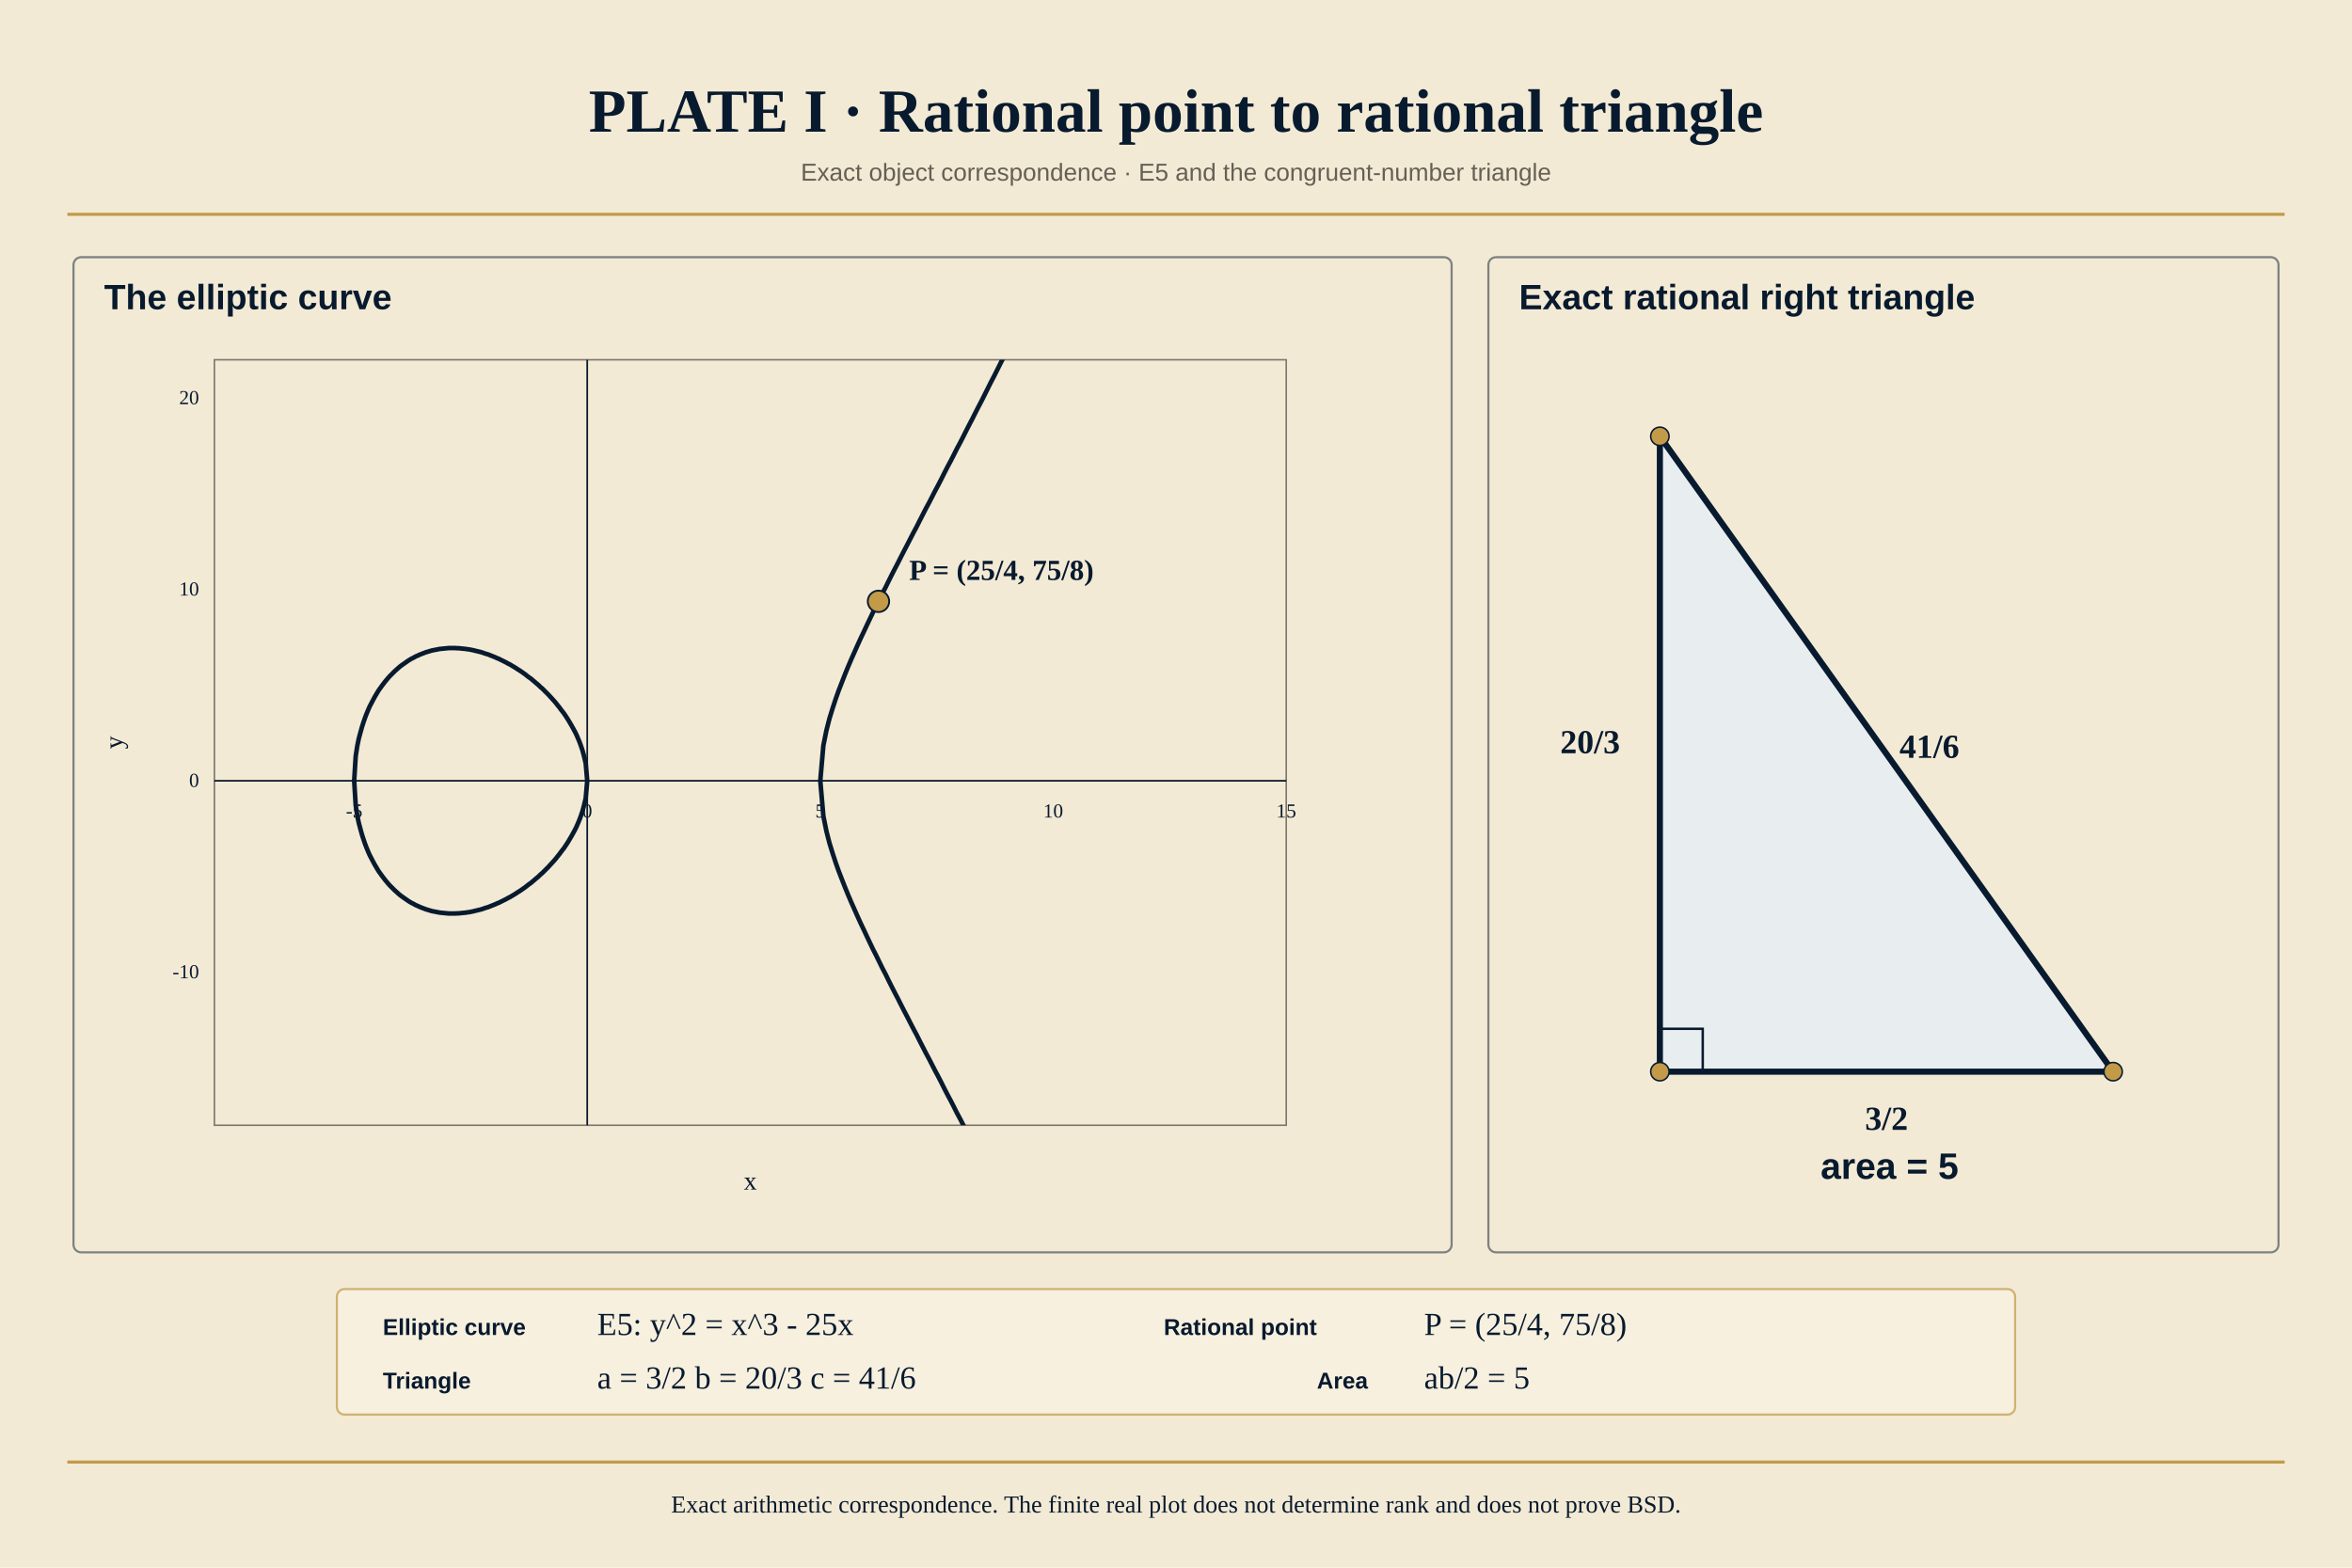
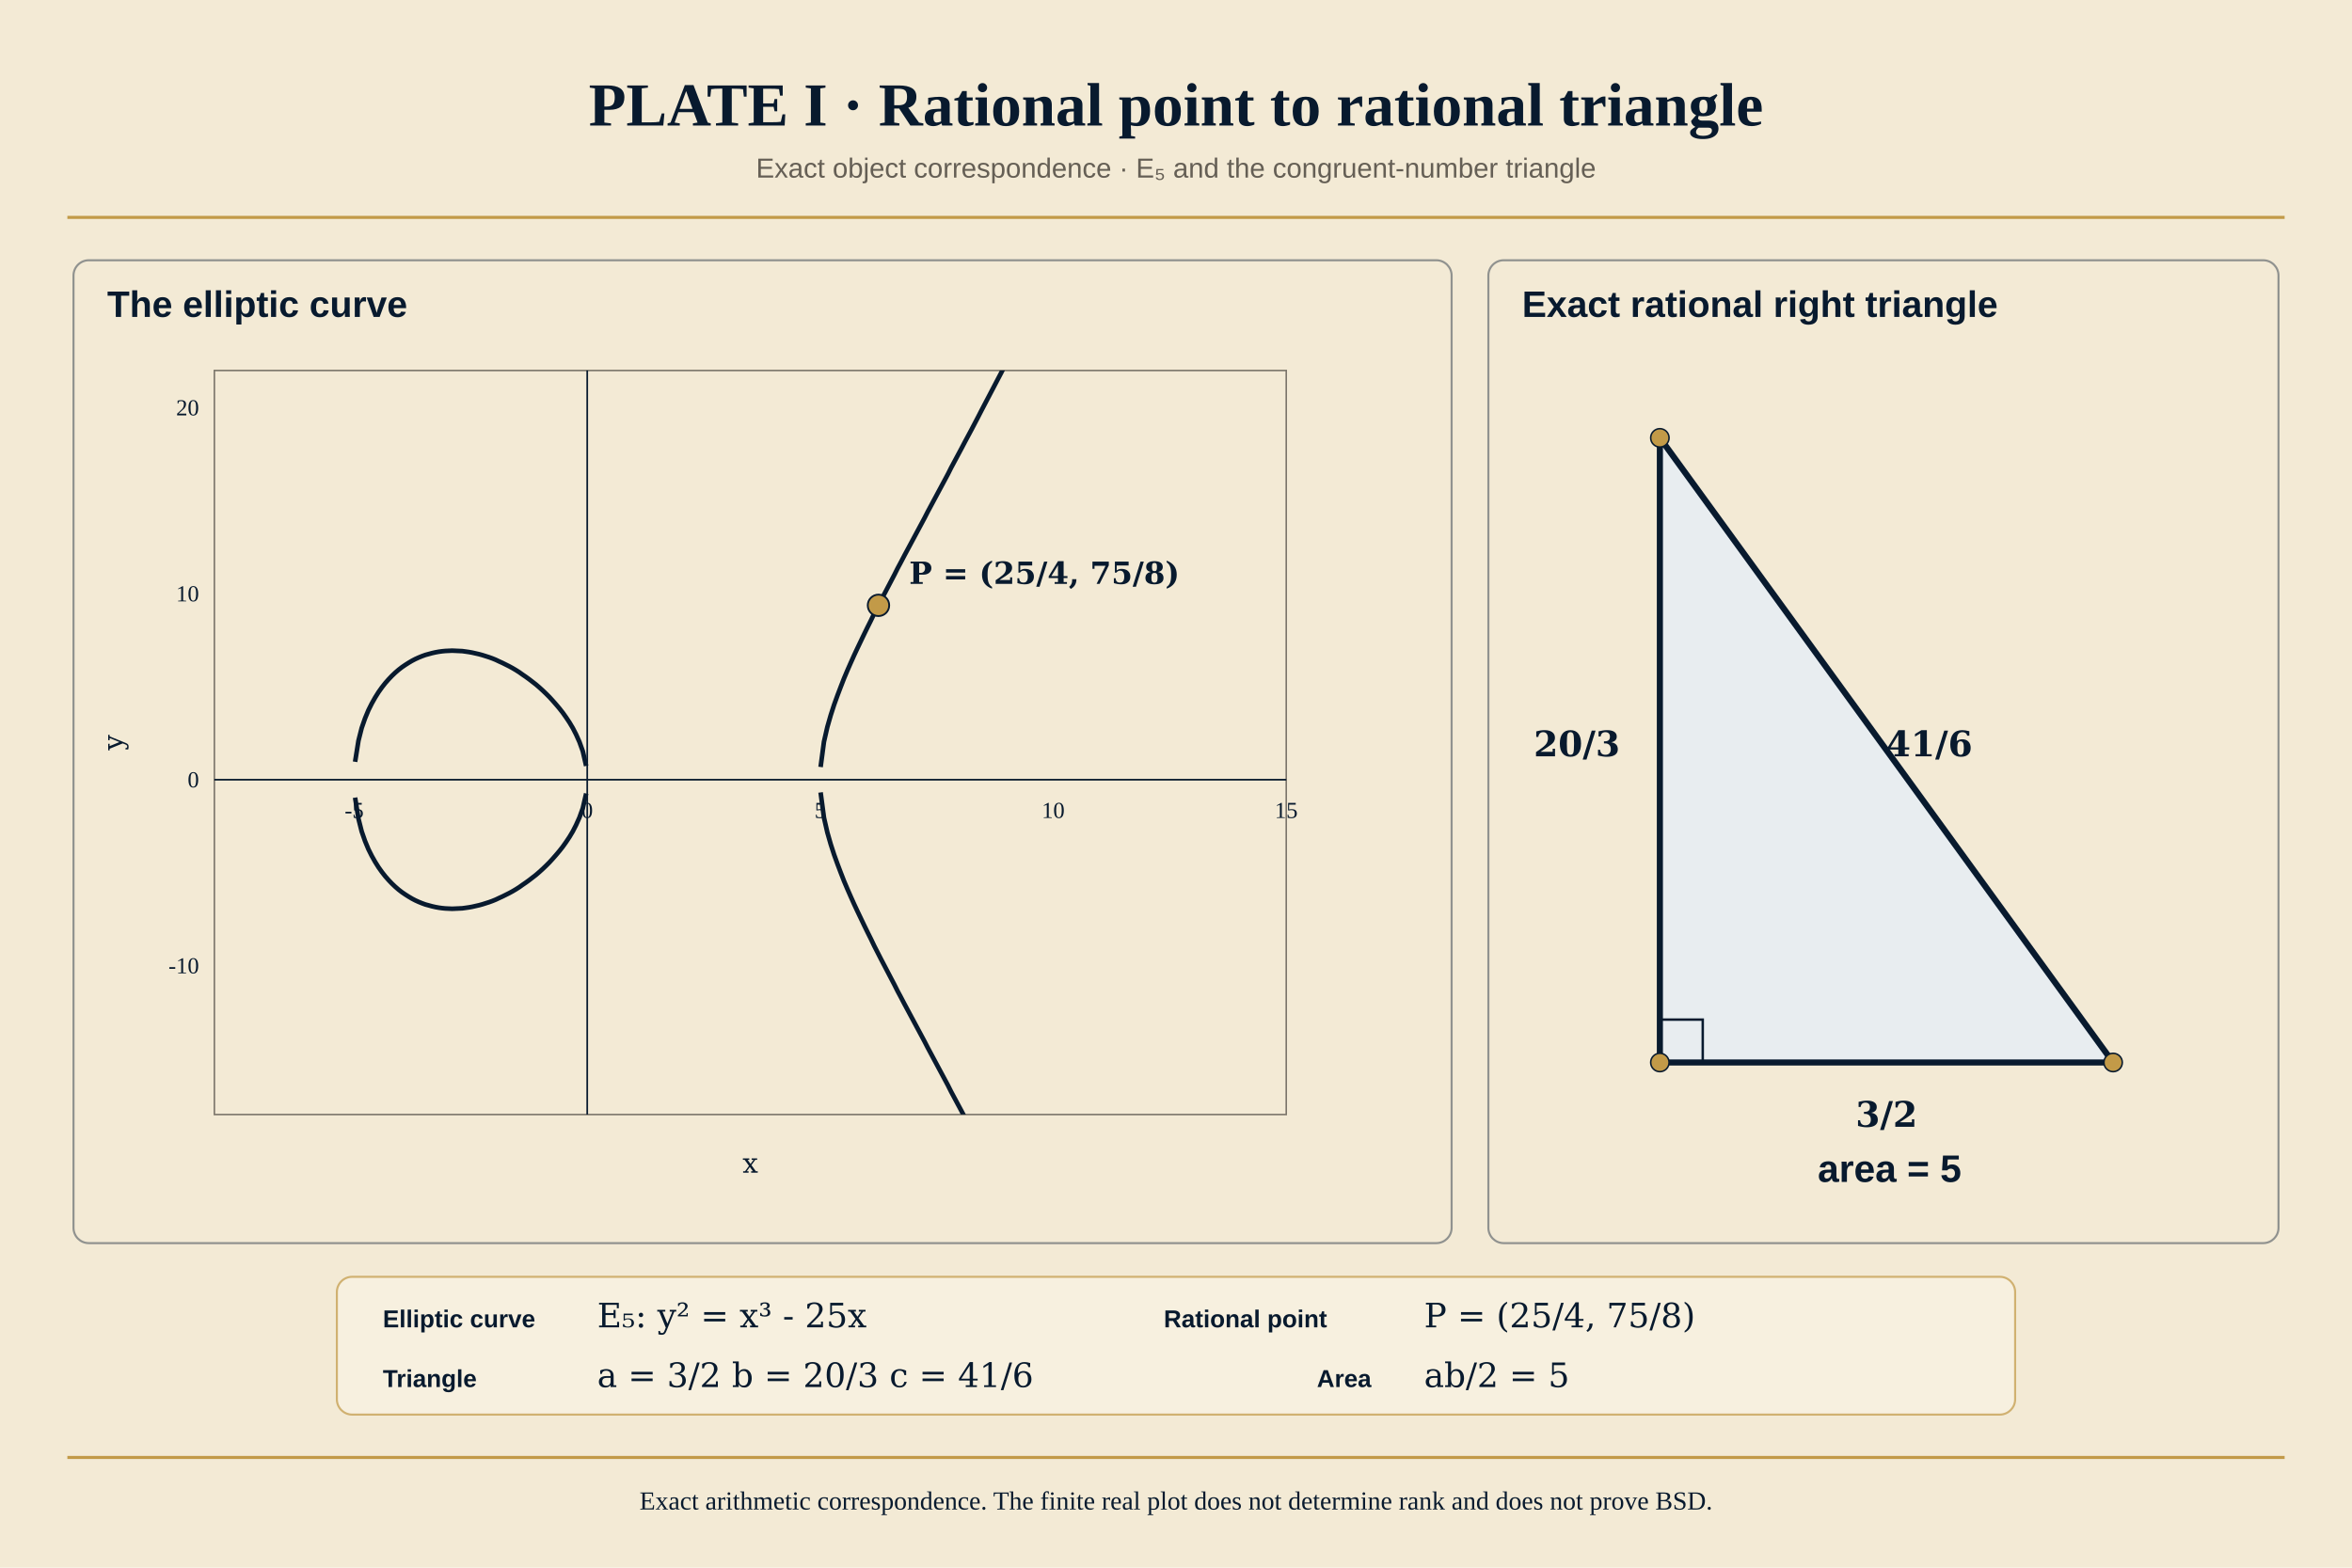
- <svg xmlns="http://www.w3.org/2000/svg" viewBox="0 0 1536 1024" role="img" aria-labelledby="title desc">
+ <svg xmlns="http://www.w3.org/2000/svg" viewBox="0 0 1536 1024" role="img" aria-labelledby="title desc" shape-rendering="geometricPrecision">
  <rect width="1536" height="1024" fill="#f3ead5" />
  <style>
.serif{font-family:Georgia,"Times New Roman",serif;fill:#081a2e}
.sans{font-family:Arial,Helvetica,sans-serif;fill:#081a2e}
+ .math{font-family:"Cambria Math","DejaVu Serif","Times New Roman",serif;fill:#081a2e}
.muted{fill:#655f55}
.rule{stroke:#c29a48;stroke-width:2}
- .panel{fill:#f3ead5;stroke:#081a2e;stroke-opacity:.5;stroke-width:1.4}
- .soft{fill:#f7f0df;stroke:#c29a48;stroke-opacity:.72;stroke-width:1.4}
- .pale{fill:#e8edf0;stroke:#081a2e;stroke-opacity:.46;stroke-width:1.2}
+ .panel{fill:#f3ead5;stroke:#081a2e;stroke-opacity:.42;stroke-width:1.35}
+ .soft{fill:#f7f0df;stroke:#c29a48;stroke-opacity:.72;stroke-width:1.35}
+ .pale{fill:#e8edf0;stroke:#081a2e;stroke-opacity:.42;stroke-width:1.1}
</style>
-   <text x="768" y="86" text-anchor="middle" class="serif" font-size="40" font-weight="700">PLATE I · Rational point to rational triangle</text>
-   <text x="768" y="118" text-anchor="middle" class="sans muted" font-size="16">Exact object correspondence · E5 and the congruent-number triangle</text>
-   <path d="M44 140H1492" class="rule" />
-   <rect x="48" y="168" width="900" height="650" rx="5" class="panel" />
-   <text x="68" y="202" class="sans" font-size="23" font-weight="700">The elliptic curve</text>
-   <rect x="972" y="168" width="516" height="650" rx="5" class="panel" />
-   <text x="992" y="202" class="sans" font-size="23" font-weight="700">Exact rational right triangle</text>
+   <text x="768" y="82" text-anchor="middle" class="serif" font-size="40" font-weight="700">PLATE I · Rational point to rational triangle</text>
+   <text x="768" y="116" text-anchor="middle" class="sans muted" font-size="18">Exact object correspondence · E₅ and the congruent-number triangle</text>
+   <path d="M44 142H1492" class="rule" />
+   <rect x="48" y="170" width="900" height="642" rx="10" class="panel" />
+   <text x="70" y="207" text-anchor="start" class="sans" font-size="24" font-weight="700">The elliptic curve</text>
+   <rect x="972" y="170" width="516" height="642" rx="10" class="panel" />
+   <text x="994" y="207" text-anchor="start" class="sans" font-size="24" font-weight="700">Exact rational right triangle</text>
  <defs>
-     <clipPath id="p1">
-       <rect x="140" y="235" width="700" height="500" />
+     <clipPath id="clip1">
+       <rect x="140" y="242" width="700" height="486" />
    </clipPath>
  </defs>
-   <rect x="140" y="235" width="700" height="500" fill="none" stroke="#7b756a" stroke-width="1" />
-   <path d="M140 510.0H840M383.5 235V735" stroke="#081a2e" stroke-width="1.1" />
-   <text x="231.3" y="534.0" text-anchor="middle" class="serif" font-size="13">-5</text>
-   <text x="383.5" y="534.0" text-anchor="middle" class="serif" font-size="13">0</text>
-   <text x="535.7" y="534.0" text-anchor="middle" class="serif" font-size="13">5</text>
-   <text x="687.8" y="534.0" text-anchor="middle" class="serif" font-size="13">10</text>
-   <text x="840.0" y="534.0" text-anchor="middle" class="serif" font-size="13">15</text>
-   <text x="130" y="639.0" text-anchor="end" class="serif" font-size="13">-10</text>
-   <text x="130" y="514.0" text-anchor="end" class="serif" font-size="13">0</text>
-   <text x="130" y="389.0" text-anchor="end" class="serif" font-size="13">10</text>
-   <text x="130" y="264.0" text-anchor="end" class="serif" font-size="13">20</text>
-   <polyline points="231.3,510.0 232.3,493.9 233.3,487.4 234.3,482.5 235.4,478.4 236.4,474.8 237.4,471.7 238.4,468.8 239.4,466.2 240.4,463.8 241.4,461.5 242.5,459.4 243.5,457.5 244.5,455.6 245.5,453.9 246.5,452.2 247.5,450.6 248.6,449.1 249.6,447.7 250.6,446.4 251.6,445.1 252.6,443.9 253.6,442.7 254.6,441.6 255.7,440.5 256.7,439.5 257.7,438.5 258.7,437.6 259.7,436.7 260.7,435.8 261.7,435.0 262.8,434.2 263.8,433.5 264.8,432.8 265.8,432.1 266.8,431.4 267.8,430.8 268.8,430.2 269.9,429.7 270.9,429.1 271.9,428.6 272.9,428.2 273.9,427.7 274.9,427.3 275.9,426.9 277.0,426.5 278.0,426.1 279.0,425.8 280.0,425.5 281.0,425.2 282.0,424.9 283.0,424.7 284.1,424.5 285.1,424.3 286.1,424.1 287.1,423.9 288.1,423.8 289.1,423.7 290.1,423.6 291.2,423.5 292.2,423.4 293.2,423.3 294.2,423.3 295.2,423.3 296.2,423.3 297.2,423.3 298.3,423.4 299.3,423.4 300.3,423.5 301.3,423.6 302.3,423.7 303.3,423.8 304.3,423.9 305.4,424.1 306.4,424.2 307.4,424.4 308.4,424.6 309.4,424.8 310.4,425.1 311.4,425.3 312.5,425.6 313.5,425.8 314.5,426.1 315.5,426.4 316.5,426.8 317.5,427.1 318.6,427.4 319.6,427.8 320.6,428.2 321.6,428.6 322.6,429.0 323.6,429.4 324.6,429.9 325.7,430.3 326.7,430.8 327.7,431.3 328.7,431.8 329.7,432.3 330.7,432.8 331.7,433.4 332.8,433.9 333.8,434.5 334.8,435.1 335.8,435.7 336.8,436.3 337.8,437.0 338.8,437.6 339.9,438.3 340.9,439.0 341.9,439.7 342.9,440.4 343.9,441.2 344.9,442.0 345.9,442.7 347.0,443.5 348.0,444.4 349.0,445.2 350.0,446.1 351.0,446.9 352.0,447.8 353.0,448.8 354.1,449.7 355.1,450.7 356.1,451.7 357.1,452.7 358.1,453.7 359.1,454.8 360.1,455.9 361.2,457.1 362.2,458.2 363.2,459.4 364.2,460.7 365.2,461.9 366.2,463.3 367.2,464.6 368.3,466.0 369.3,467.5 370.3,469.0 371.3,470.6 372.3,472.3 373.3,474.0 374.3,475.8 375.4,477.8 376.4,479.8 377.4,482.1 378.4,484.5 379.4,487.2 380.4,490.2 381.4,493.9 382.5,498.6 383.5,510.0" fill="none" stroke="#081a2e" stroke-width="3" clip-path="url(#p1)" />
-   <polyline points="231.3,510.0 232.3,526.1 233.3,532.6 234.3,537.5 235.4,541.6 236.4,545.2 237.4,548.3 238.4,551.2 239.4,553.8 240.4,556.2 241.4,558.5 242.5,560.6 243.5,562.5 244.5,564.4 245.5,566.1 246.5,567.8 247.5,569.4 248.6,570.9 249.6,572.3 250.6,573.6 251.6,574.9 252.6,576.1 253.6,577.3 254.6,578.4 255.7,579.5 256.7,580.5 257.7,581.5 258.7,582.4 259.7,583.3 260.7,584.2 261.7,585.0 262.8,585.8 263.8,586.5 264.8,587.2 265.8,587.9 266.8,588.6 267.8,589.2 268.8,589.8 269.9,590.3 270.9,590.9 271.9,591.4 272.9,591.8 273.9,592.3 274.9,592.7 275.9,593.1 277.0,593.5 278.0,593.9 279.0,594.2 280.0,594.5 281.0,594.8 282.0,595.1 283.0,595.3 284.1,595.5 285.1,595.7 286.1,595.9 287.1,596.1 288.1,596.2 289.1,596.3 290.1,596.4 291.2,596.5 292.2,596.6 293.2,596.7 294.2,596.7 295.2,596.7 296.2,596.7 297.2,596.7 298.3,596.6 299.3,596.6 300.3,596.5 301.3,596.4 302.3,596.3 303.3,596.2 304.3,596.1 305.4,595.9 306.4,595.8 307.4,595.6 308.4,595.4 309.4,595.2 310.4,594.9 311.4,594.7 312.5,594.4 313.5,594.2 314.5,593.9 315.5,593.6 316.5,593.2 317.5,592.9 318.6,592.6 319.6,592.2 320.6,591.8 321.6,591.4 322.6,591.0 323.6,590.6 324.6,590.1 325.7,589.7 326.7,589.2 327.7,588.7 328.7,588.2 329.7,587.7 330.7,587.2 331.7,586.6 332.8,586.1 333.8,585.5 334.8,584.9 335.8,584.3 336.8,583.7 337.8,583.0 338.8,582.4 339.9,581.7 340.9,581.0 341.9,580.3 342.9,579.6 343.9,578.8 344.9,578.0 345.9,577.3 347.0,576.5 348.0,575.6 349.0,574.8 350.0,573.9 351.0,573.1 352.0,572.2 353.0,571.2 354.1,570.3 355.1,569.3 356.1,568.3 357.1,567.3 358.1,566.3 359.1,565.2 360.1,564.1 361.2,562.9 362.2,561.8 363.2,560.6 364.2,559.3 365.2,558.1 366.2,556.7 367.2,555.4 368.3,554.0 369.3,552.5 370.3,551.0 371.3,549.4 372.3,547.7 373.3,546.0 374.3,544.2 375.4,542.2 376.4,540.2 377.4,537.9 378.4,535.5 379.4,532.8 380.4,529.8 381.4,526.1 382.5,521.4 383.5,510.0" fill="none" stroke="#081a2e" stroke-width="3" clip-path="url(#p1)" />
-   <polyline points="535.7,510.0 537.7,487.0 539.7,477.1 541.7,469.3 543.8,462.5 545.8,456.4 547.8,450.8 549.9,445.4 551.9,440.3 553.9,435.4 555.9,430.7 558.0,426.0 560.0,421.5 562.0,417.1 564.1,412.7 566.1,408.4 568.1,404.2 570.1,400.0 572.2,395.9 574.2,391.8 576.2,387.7 578.3,383.7 580.3,379.6 582.3,375.6 584.3,371.7 586.4,367.7 588.4,363.7 590.4,359.8 592.5,355.8 594.5,351.9 596.5,348.0 598.6,344.1 600.6,340.1 602.6,336.2 604.6,332.3 606.7,328.4 608.7,324.5 610.7,320.6 612.8,316.7 614.8,312.8 616.8,308.8 618.8,304.9 620.9,301.0 622.9,297.1 624.9,293.1 627.0,289.2 629.0,285.3 631.0,281.3 633.0,277.4 635.1,273.4 637.1,269.4 639.1,265.5 641.2,261.5 643.2,257.5 645.2,253.5 647.2,249.5 649.3,245.5 651.3,241.5 653.3,237.5 655.4,233.4 657.4,229.4 659.4,225.3 661.4,221.3 663.5,217.2 665.5,213.1 667.5,209.0 669.6,204.9 671.6,200.8 673.6,196.7 675.7,192.6 677.7,188.5 679.7,184.3 681.7,180.2 683.8,176.0 685.8,171.9 687.8,167.7 689.9,163.5 691.9,159.3 693.9,155.1 695.9,150.9 698.0,146.6 700.0,142.4 702.0,138.1 704.1,133.9 706.1,129.6 708.1,125.3 710.1,121.1 712.2,116.8 714.2,112.4 716.2,108.1 718.3,103.8 720.3,99.5 722.3,95.1 724.3,90.8 726.4,86.4 728.4,82.0 730.4,77.6 732.5,73.2 734.5,68.8 736.5,64.4 738.6,59.9 740.6,55.5 742.6,51.1 744.6,46.6 746.7,42.1 748.7,37.6 750.7,33.1 752.8,28.6 754.8,24.1 756.8,19.6 758.8,15.1 760.9,10.5 762.9,6.0 764.9,1.4 767.0,-3.2 769.0,-7.8 771.0,-12.3 773.0,-17.0 775.1,-21.6 777.1,-26.2 779.1,-30.8 781.2,-35.5 783.2,-40.1 785.2,-44.8 787.2,-49.5 789.3,-54.2 791.3,-58.9 793.3,-63.6 795.4,-68.3 797.4,-73.0 799.4,-77.8 801.4,-82.5 803.5,-87.3 805.5,-92.0 807.5,-96.8 809.6,-101.6 811.6,-106.4 813.6,-111.2 815.7,-116.0 817.7,-120.9 819.7,-125.7 821.7,-130.6 823.8,-135.4 825.8,-140.3 827.8,-145.2 829.9,-150.1 831.9,-155.0 833.9,-159.9 835.9,-164.8 838.0,-169.7 840.0,-174.7" fill="none" stroke="#081a2e" stroke-width="3" clip-path="url(#p1)" />
-   <polyline points="535.7,510.0 537.7,533.0 539.7,542.9 541.7,550.7 543.8,557.5 545.8,563.6 547.8,569.2 549.9,574.6 551.9,579.7 553.9,584.6 555.9,589.3 558.0,594.0 560.0,598.5 562.0,602.9 564.1,607.3 566.1,611.6 568.1,615.8 570.1,620.0 572.2,624.1 574.2,628.2 576.2,632.3 578.3,636.3 580.3,640.4 582.3,644.4 584.3,648.3 586.4,652.3 588.4,656.3 590.4,660.2 592.5,664.2 594.5,668.1 596.5,672.0 598.6,675.9 600.6,679.9 602.6,683.8 604.6,687.7 606.7,691.6 608.7,695.5 610.7,699.4 612.8,703.3 614.8,707.2 616.8,711.2 618.8,715.1 620.9,719.0 622.9,722.9 624.9,726.9 627.0,730.8 629.0,734.7 631.0,738.7 633.0,742.6 635.1,746.6 637.1,750.6 639.1,754.5 641.2,758.5 643.2,762.5 645.2,766.5 647.2,770.5 649.3,774.5 651.3,778.5 653.3,782.5 655.4,786.6 657.4,790.6 659.4,794.7 661.4,798.7 663.5,802.8 665.5,806.9 667.5,811.0 669.6,815.1 671.6,819.2 673.6,823.3 675.7,827.4 677.7,831.5 679.7,835.7 681.7,839.8 683.8,844.0 685.8,848.1 687.8,852.3 689.9,856.5 691.9,860.7 693.9,864.9 695.9,869.1 698.0,873.4 700.0,877.6 702.0,881.9 704.1,886.1 706.1,890.4 708.1,894.7 710.1,898.9 712.2,903.2 714.2,907.6 716.2,911.9 718.3,916.2 720.3,920.5 722.3,924.9 724.3,929.2 726.4,933.6 728.4,938.0 730.4,942.4 732.5,946.8 734.5,951.2 736.5,955.6 738.6,960.1 740.6,964.5 742.6,968.9 744.6,973.4 746.7,977.9 748.7,982.4 750.7,986.9 752.8,991.4 754.8,995.9 756.8,1000.4 758.8,1004.9 760.9,1009.5 762.9,1014.0 764.9,1018.6 767.0,1023.2 769.0,1027.8 771.0,1032.3 773.0,1037.0 775.1,1041.6 777.1,1046.2 779.1,1050.8 781.2,1055.5 783.2,1060.1 785.2,1064.8 787.2,1069.5 789.3,1074.2 791.3,1078.9 793.3,1083.6 795.4,1088.3 797.4,1093.0 799.4,1097.8 801.4,1102.5 803.5,1107.3 805.5,1112.0 807.5,1116.8 809.6,1121.6 811.6,1126.4 813.6,1131.2 815.7,1136.0 817.7,1140.9 819.7,1145.7 821.7,1150.6 823.8,1155.4 825.8,1160.3 827.8,1165.2 829.9,1170.1 831.9,1175.0 833.9,1179.9 835.9,1184.8 838.0,1189.7 840.0,1194.7" fill="none" stroke="#081a2e" stroke-width="3" clip-path="url(#p1)" />
-   <circle cx="573.7" cy="392.8" r="7" fill="#c29a48" stroke="#081a2e" stroke-width="1.2" />
-   <text x="593.7" y="378.8" class="serif" font-size="19" font-weight="700">P = (25/4, 75/8)</text>
-   <text x="490.0" y="777" text-anchor="middle" class="serif" font-size="17">x</text>
-   <text x="80" y="485.0" transform="rotate(-90 80 485.0)" text-anchor="middle" class="serif" font-size="17">y</text>
-   <polygon points="1084,700 1380,700 1084,285" fill="#e8edf0" stroke="#081a2e" stroke-width="4" />
-   <rect x="1084" y="672" width="28" height="28" fill="none" stroke="#081a2e" stroke-width="1.6" />
-   <circle cx="1084" cy="700" r="6" fill="#c29a48" stroke="#081a2e" />
-   <circle cx="1380" cy="700" r="6" fill="#c29a48" stroke="#081a2e" />
-   <circle cx="1084" cy="285" r="6" fill="#c29a48" stroke="#081a2e" />
-   <text x="1232" y="738" text-anchor="middle" class="serif" font-size="22" font-weight="700">
-     <tspan x="1232" dy="0">3/2</tspan>
-   </text>
-   <text x="1058" y="492" text-anchor="end" class="serif" font-size="22" font-weight="700">
-     <tspan x="1058" dy="0">20/3</tspan>
-   </text>
-   <text x="1260" y="495" text-anchor="middle" class="serif" font-size="22" font-weight="700">
-     <tspan x="1260" dy="0">41/6</tspan>
-   </text>
-   <text x="1234" y="770" text-anchor="middle" class="sans" font-size="24" font-weight="700">
-     <tspan x="1234" dy="0">area = 5</tspan>
-   </text>
-   <rect x="220" y="842" width="1096" height="82" rx="5" class="soft" />
-   <text x="250" y="872" text-anchor="start" class="sans" font-size="15" font-weight="700">
-     <tspan x="250" dy="0">Elliptic curve</tspan>
-   </text>
-   <text x="390" y="872" text-anchor="start" class="serif" font-size="21">
-     <tspan x="390" dy="0">E5:  y^2 = x^3 - 25x</tspan>
-   </text>
-   <text x="760" y="872" text-anchor="start" class="sans" font-size="15" font-weight="700">
-     <tspan x="760" dy="0">Rational point</tspan>
-   </text>
-   <text x="930" y="872" text-anchor="start" class="serif" font-size="21">
-     <tspan x="930" dy="0">P = (25/4, 75/8)</tspan>
-   </text>
-   <text x="250" y="907" text-anchor="start" class="sans" font-size="15" font-weight="700">
-     <tspan x="250" dy="0">Triangle</tspan>
-   </text>
-   <text x="390" y="907" text-anchor="start" class="serif" font-size="21">
-     <tspan x="390" dy="0">a = 3/2   b = 20/3   c = 41/6</tspan>
-   </text>
-   <text x="860" y="907" text-anchor="start" class="sans" font-size="15" font-weight="700">
-     <tspan x="860" dy="0">Area</tspan>
-   </text>
-   <text x="930" y="907" text-anchor="start" class="serif" font-size="21">
-     <tspan x="930" dy="0">ab/2 = 5</tspan>
-   </text>
-   <path d="M44 955H1492" class="rule" />
-   <text x="768" y="988" text-anchor="middle" class="serif" font-size="16">Exact arithmetic correspondence. The finite real plot does not determine rank and does not prove BSD.</text>
+   <rect x="140" y="242" width="700" height="486" fill="none" stroke="#7b756a" stroke-width="1" />
+   <path d="M140 509.3H840M383.5 242V728" stroke="#081a2e" stroke-width="1.1" />
+   <text x="231.3" y="534.3" text-anchor="middle" class="serif" font-size="15">-5</text>
+   <text x="383.5" y="534.3" text-anchor="middle" class="serif" font-size="15">0</text>
+   <text x="535.7" y="534.3" text-anchor="middle" class="serif" font-size="15">5</text>
+   <text x="687.8" y="534.3" text-anchor="middle" class="serif" font-size="15">10</text>
+   <text x="840.0" y="534.3" text-anchor="middle" class="serif" font-size="15">15</text>
+   <text x="130" y="635.8" text-anchor="end" class="serif" font-size="15">-10</text>
+   <text x="130" y="514.3" text-anchor="end" class="serif" font-size="15">0</text>
+   <text x="130" y="392.8" text-anchor="end" class="serif" font-size="15">10</text>
+   <text x="130" y="271.3" text-anchor="end" class="serif" font-size="15">20</text>
+   <polyline points="231.9,497.6 234.1,483.8 236.2,475.5 238.4,469.2 240.6,463.9 242.8,459.5 245.0,455.6 247.2,452.1 249.4,449.0 251.6,446.2 253.8,443.7 255.9,441.5 258.1,439.4 260.3,437.5 262.5,435.8 264.7,434.3 266.9,432.9 269.1,431.6 271.2,430.5 273.4,429.5 275.6,428.6 277.8,427.8 280.0,427.2 282.2,426.6 284.4,426.1 286.6,425.7 288.8,425.4 290.9,425.2 293.1,425.1 295.3,425.0 297.5,425.1 299.7,425.2 301.9,425.3 304.1,425.6 306.2,425.9 308.4,426.3 310.6,426.8 312.8,427.3 315.0,427.9 317.2,428.6 319.4,429.3 321.6,430.1 323.8,431.0 325.9,432.0 328.1,433.0 330.3,434.1 332.5,435.2 334.7,436.4 336.9,437.7 339.1,439.1 341.2,440.6 343.4,442.1 345.6,443.7 347.8,445.4 350.0,447.1 352.2,449.0 354.4,451.0 356.6,453.1 358.8,455.3 360.9,457.6 363.1,460.1 365.3,462.7 367.5,465.5 369.7,468.6 371.9,471.9 374.1,475.6 376.2,479.7 378.4,484.6 380.6,490.7 382.8,500.3" fill="none" stroke="#081a2e" stroke-width="3" clip-path="url(#clip1)" />
+   <polyline points="535.9,501.0 538.1,484.5 540.3,474.9 542.5,467.2 544.7,460.4 546.9,454.3 549.1,448.5 551.2,443.1 553.4,437.9 555.6,432.9 557.8,428.0 560.0,423.3 562.2,418.7 564.4,414.1 566.6,409.6 568.8,405.2 570.9,400.8 573.1,396.5 575.3,392.2 577.5,388.0 579.7,383.8 581.9,379.6 584.1,375.4 586.2,371.2 588.4,367.1 590.6,362.9 592.8,358.8 595.0,354.7 597.2,350.6 599.4,346.5 601.6,342.4 603.8,338.3 605.9,334.2 608.1,330.1 610.3,326.0 612.5,321.9 614.7,317.8 616.9,313.7 619.1,309.6 621.2,305.4 623.4,301.3 625.6,297.2 627.8,293.1 630.0,288.9 632.2,284.8 634.4,280.7 636.6,276.5 638.8,272.3 640.9,268.2 643.1,264.0 645.3,259.8 647.5,255.6 649.7,251.4 651.9,247.2 654.1,243.0 656.2,238.7 658.4,234.5 660.6,230.3 662.8,226.0 665.0,221.7 667.2,217.4 669.4,213.2 671.6,208.9 673.8,204.5 675.9,200.2 678.1,195.9 680.3,191.6 682.5,187.2 684.7,182.8 686.9,178.5 689.1,174.1 691.2,169.7 693.4,165.3 695.6,160.9 697.8,156.4 700.0,152.0 702.2,147.5 704.4,143.1 706.6,138.6 708.8,134.1 710.9,129.6 713.1,125.1 715.3,120.6 717.5,116.1 719.7,111.5 721.9,107.0 724.1,102.4 726.2,97.8 728.4,93.2 730.6,88.6 732.8,84.0 735.0,79.4 737.2,74.7 739.4,70.1 741.6,65.4 743.8,60.8 745.9,56.1 748.1,51.4 750.3,46.7 752.5,42.0 754.7,37.2 756.9,32.5 759.1,27.7 761.2,23.0 763.4,18.2 765.6,13.4 767.8,8.6 770.0,3.8 772.2,-1.0 774.4,-5.8 776.6,-10.7 778.8,-15.5 780.9,-20.4 783.1,-25.3 785.3,-30.2 787.5,-35.1 789.7,-40.0 791.9,-44.9 794.1,-49.9 796.2,-54.8 798.4,-59.8 800.6,-64.7 802.8,-69.7 805.0,-74.7 807.2,-79.7 809.4,-84.7 811.6,-89.8 813.8,-94.8 815.9,-99.9 818.1,-104.9 820.3,-110.0 822.5,-115.1 824.7,-120.2 826.9,-125.3 829.1,-130.4 831.2,-135.5 833.4,-140.7 835.6,-145.8 837.8,-151.0 840.0,-156.2" fill="none" stroke="#081a2e" stroke-width="3" clip-path="url(#clip1)" />
+   <polyline points="231.9,521.0 234.1,534.8 236.2,543.1 238.4,549.4 240.6,554.7 242.8,559.1 245.0,563.0 247.2,566.5 249.4,569.6 251.6,572.4 253.8,574.9 255.9,577.1 258.1,579.2 260.3,581.1 262.5,582.8 264.7,584.3 266.9,585.7 269.1,587.0 271.2,588.1 273.4,589.1 275.6,590.0 277.8,590.8 280.0,591.4 282.2,592.0 284.4,592.5 286.6,592.9 288.8,593.2 290.9,593.4 293.1,593.5 295.3,593.6 297.5,593.5 299.7,593.4 301.9,593.3 304.1,593.0 306.2,592.7 308.4,592.3 310.6,591.8 312.8,591.3 315.0,590.7 317.2,590.0 319.4,589.3 321.6,588.5 323.8,587.6 325.9,586.6 328.1,585.6 330.3,584.5 332.5,583.4 334.7,582.2 336.9,580.9 339.1,579.5 341.2,578.0 343.4,576.5 345.6,574.9 347.8,573.2 350.0,571.5 352.2,569.6 354.4,567.6 356.6,565.5 358.8,563.3 360.9,561.0 363.1,558.5 365.3,555.9 367.5,553.1 369.7,550.0 371.9,546.7 374.1,543.0 376.2,538.9 378.4,534.0 380.6,527.9 382.8,518.3" fill="none" stroke="#081a2e" stroke-width="3" clip-path="url(#clip1)" />
+   <polyline points="535.9,517.6 538.1,534.1 540.3,543.7 542.5,551.4 544.7,558.2 546.9,564.3 549.1,570.1 551.2,575.5 553.4,580.7 555.6,585.7 557.8,590.6 560.0,595.3 562.2,599.9 564.4,604.5 566.6,609.0 568.8,613.4 570.9,617.8 573.1,622.1 575.3,626.4 577.5,630.6 579.7,634.8 581.9,639.0 584.1,643.2 586.2,647.4 588.4,651.5 590.6,655.7 592.8,659.8 595.0,663.9 597.2,668.0 599.4,672.1 601.6,676.2 603.8,680.3 605.9,684.4 608.1,688.5 610.3,692.6 612.5,696.7 614.7,700.8 616.9,704.9 619.1,709.0 621.2,713.2 623.4,717.3 625.6,721.4 627.8,725.5 630.0,729.7 632.2,733.8 634.4,737.9 636.6,742.1 638.8,746.3 640.9,750.4 643.1,754.6 645.3,758.8 647.5,763.0 649.7,767.2 651.9,771.4 654.1,775.6 656.2,779.9 658.4,784.1 660.6,788.3 662.8,792.6 665.0,796.9 667.2,801.2 669.4,805.4 671.6,809.7 673.8,814.1 675.9,818.4 678.1,822.7 680.3,827.0 682.5,831.4 684.7,835.8 686.9,840.1 689.1,844.5 691.2,848.9 693.4,853.3 695.6,857.7 697.8,862.2 700.0,866.6 702.2,871.1 704.4,875.5 706.6,880.0 708.8,884.5 710.9,889.0 713.1,893.5 715.3,898.0 717.5,902.5 719.7,907.1 721.9,911.6 724.1,916.2 726.2,920.8 728.4,925.4 730.6,930.0 732.8,934.6 735.0,939.2 737.2,943.9 739.4,948.5 741.6,953.2 743.8,957.8 745.9,962.5 748.1,967.2 750.3,971.9 752.5,976.6 754.7,981.4 756.9,986.1 759.1,990.9 761.2,995.6 763.4,1000.4 765.6,1005.2 767.8,1010.0 770.0,1014.8 772.2,1019.6 774.4,1024.4 776.6,1029.3 778.8,1034.1 780.9,1039.0 783.1,1043.9 785.3,1048.8 787.5,1053.7 789.7,1058.6 791.9,1063.5 794.1,1068.5 796.2,1073.4 798.4,1078.4 800.6,1083.3 802.8,1088.3 805.0,1093.3 807.2,1098.3 809.4,1103.3 811.6,1108.4 813.8,1113.4 815.9,1118.5 818.1,1123.5 820.3,1128.6 822.5,1133.7 824.7,1138.8 826.9,1143.9 829.1,1149.0 831.2,1154.1 833.4,1159.3 835.6,1164.4 837.8,1169.6 840.0,1174.8" fill="none" stroke="#081a2e" stroke-width="3" clip-path="url(#clip1)" />
+   <circle cx="573.7" cy="395.4" r="7" fill="#c29a48" stroke="#081a2e" stroke-width="1.2" />
+   <text x="593.7" y="381.4" text-anchor="start" class="math" font-size="20" font-weight="700">P = (25/4, 75/8)</text>
+   <text x="490" y="766" text-anchor="middle" class="math" font-size="18">x</text>
+   <text x="80" y="485" transform="rotate(-90 80 485)" text-anchor="middle" class="math" font-size="18">y</text>
+   <polygon points="1084,694 1380,694 1084,286" fill="#e8edf0" stroke="#081a2e" stroke-width="4" />
+   <rect x="1084" y="666" width="28" height="28" fill="none" stroke="#081a2e" stroke-width="1.6" />
+   <circle cx="1084" cy="694" r="6" fill="#c29a48" stroke="#081a2e" />
+   <circle cx="1380" cy="694" r="6" fill="#c29a48" stroke="#081a2e" />
+   <circle cx="1084" cy="286" r="6" fill="#c29a48" stroke="#081a2e" />
+   <text x="1232" y="736" text-anchor="middle" class="math" font-size="23" font-weight="700">3/2</text>
+   <text x="1058" y="494" text-anchor="end" class="math" font-size="23" font-weight="700">20/3</text>
+   <text x="1260" y="494" text-anchor="middle" class="math" font-size="23" font-weight="700">41/6</text>
+   <text x="1234" y="772" text-anchor="middle" class="sans" font-size="25" font-weight="700">area = 5</text>
+   <rect x="220" y="834" width="1096" height="90" rx="10" class="soft" />
+   <text x="250" y="867" text-anchor="start" class="sans" font-size="16" font-weight="700">Elliptic curve</text>
+   <text x="390" y="867" text-anchor="start" class="math" font-size="22">E₅:  y² = x³ - 25x</text>
+   <text x="760" y="867" text-anchor="start" class="sans" font-size="16" font-weight="700">Rational point</text>
+   <text x="930" y="867" text-anchor="start" class="math" font-size="22">P = (25/4, 75/8)</text>
+   <text x="250" y="906" text-anchor="start" class="sans" font-size="16" font-weight="700">Triangle</text>
+   <text x="390" y="906" text-anchor="start" class="math" font-size="22">a = 3/2   b = 20/3   c = 41/6</text>
+   <text x="860" y="906" text-anchor="start" class="sans" font-size="16" font-weight="700">Area</text>
+   <text x="930" y="906" text-anchor="start" class="math" font-size="22">ab/2 = 5</text>
+   <path d="M44 952H1492" class="rule" />
+   <text x="768" y="986" text-anchor="middle" class="serif" font-size="17">Exact arithmetic correspondence. The finite real plot does not determine rank and does not prove BSD.</text>
</svg>
